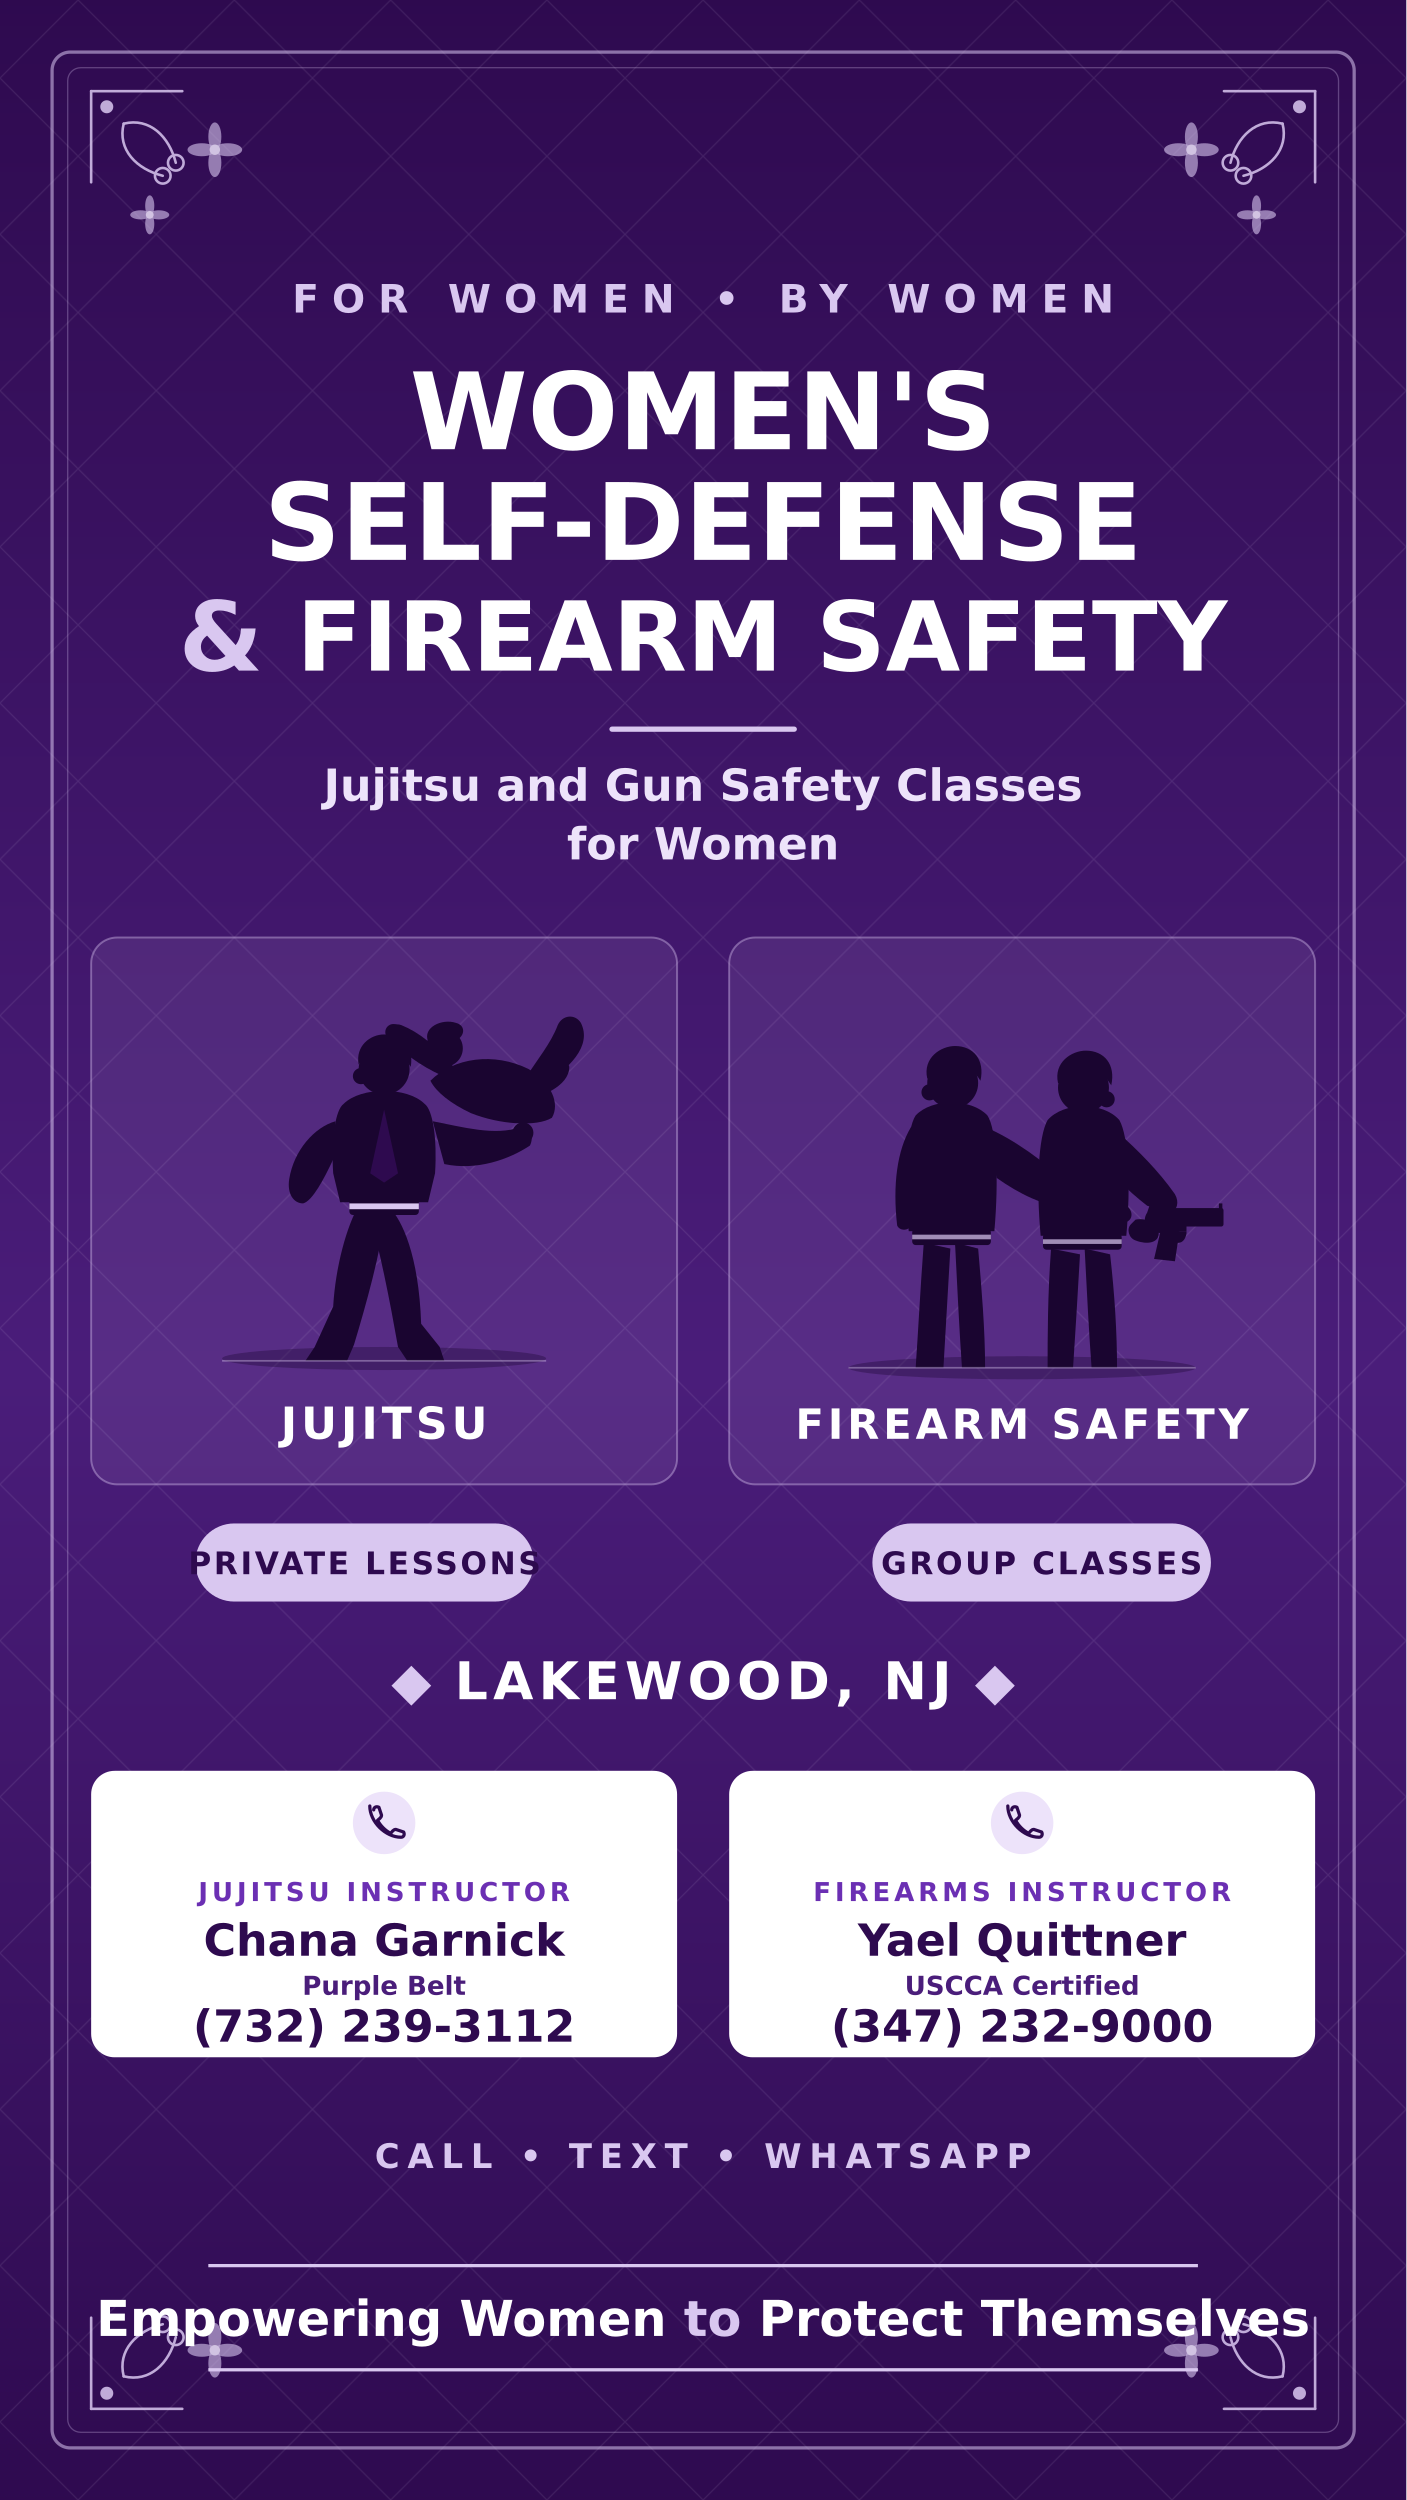
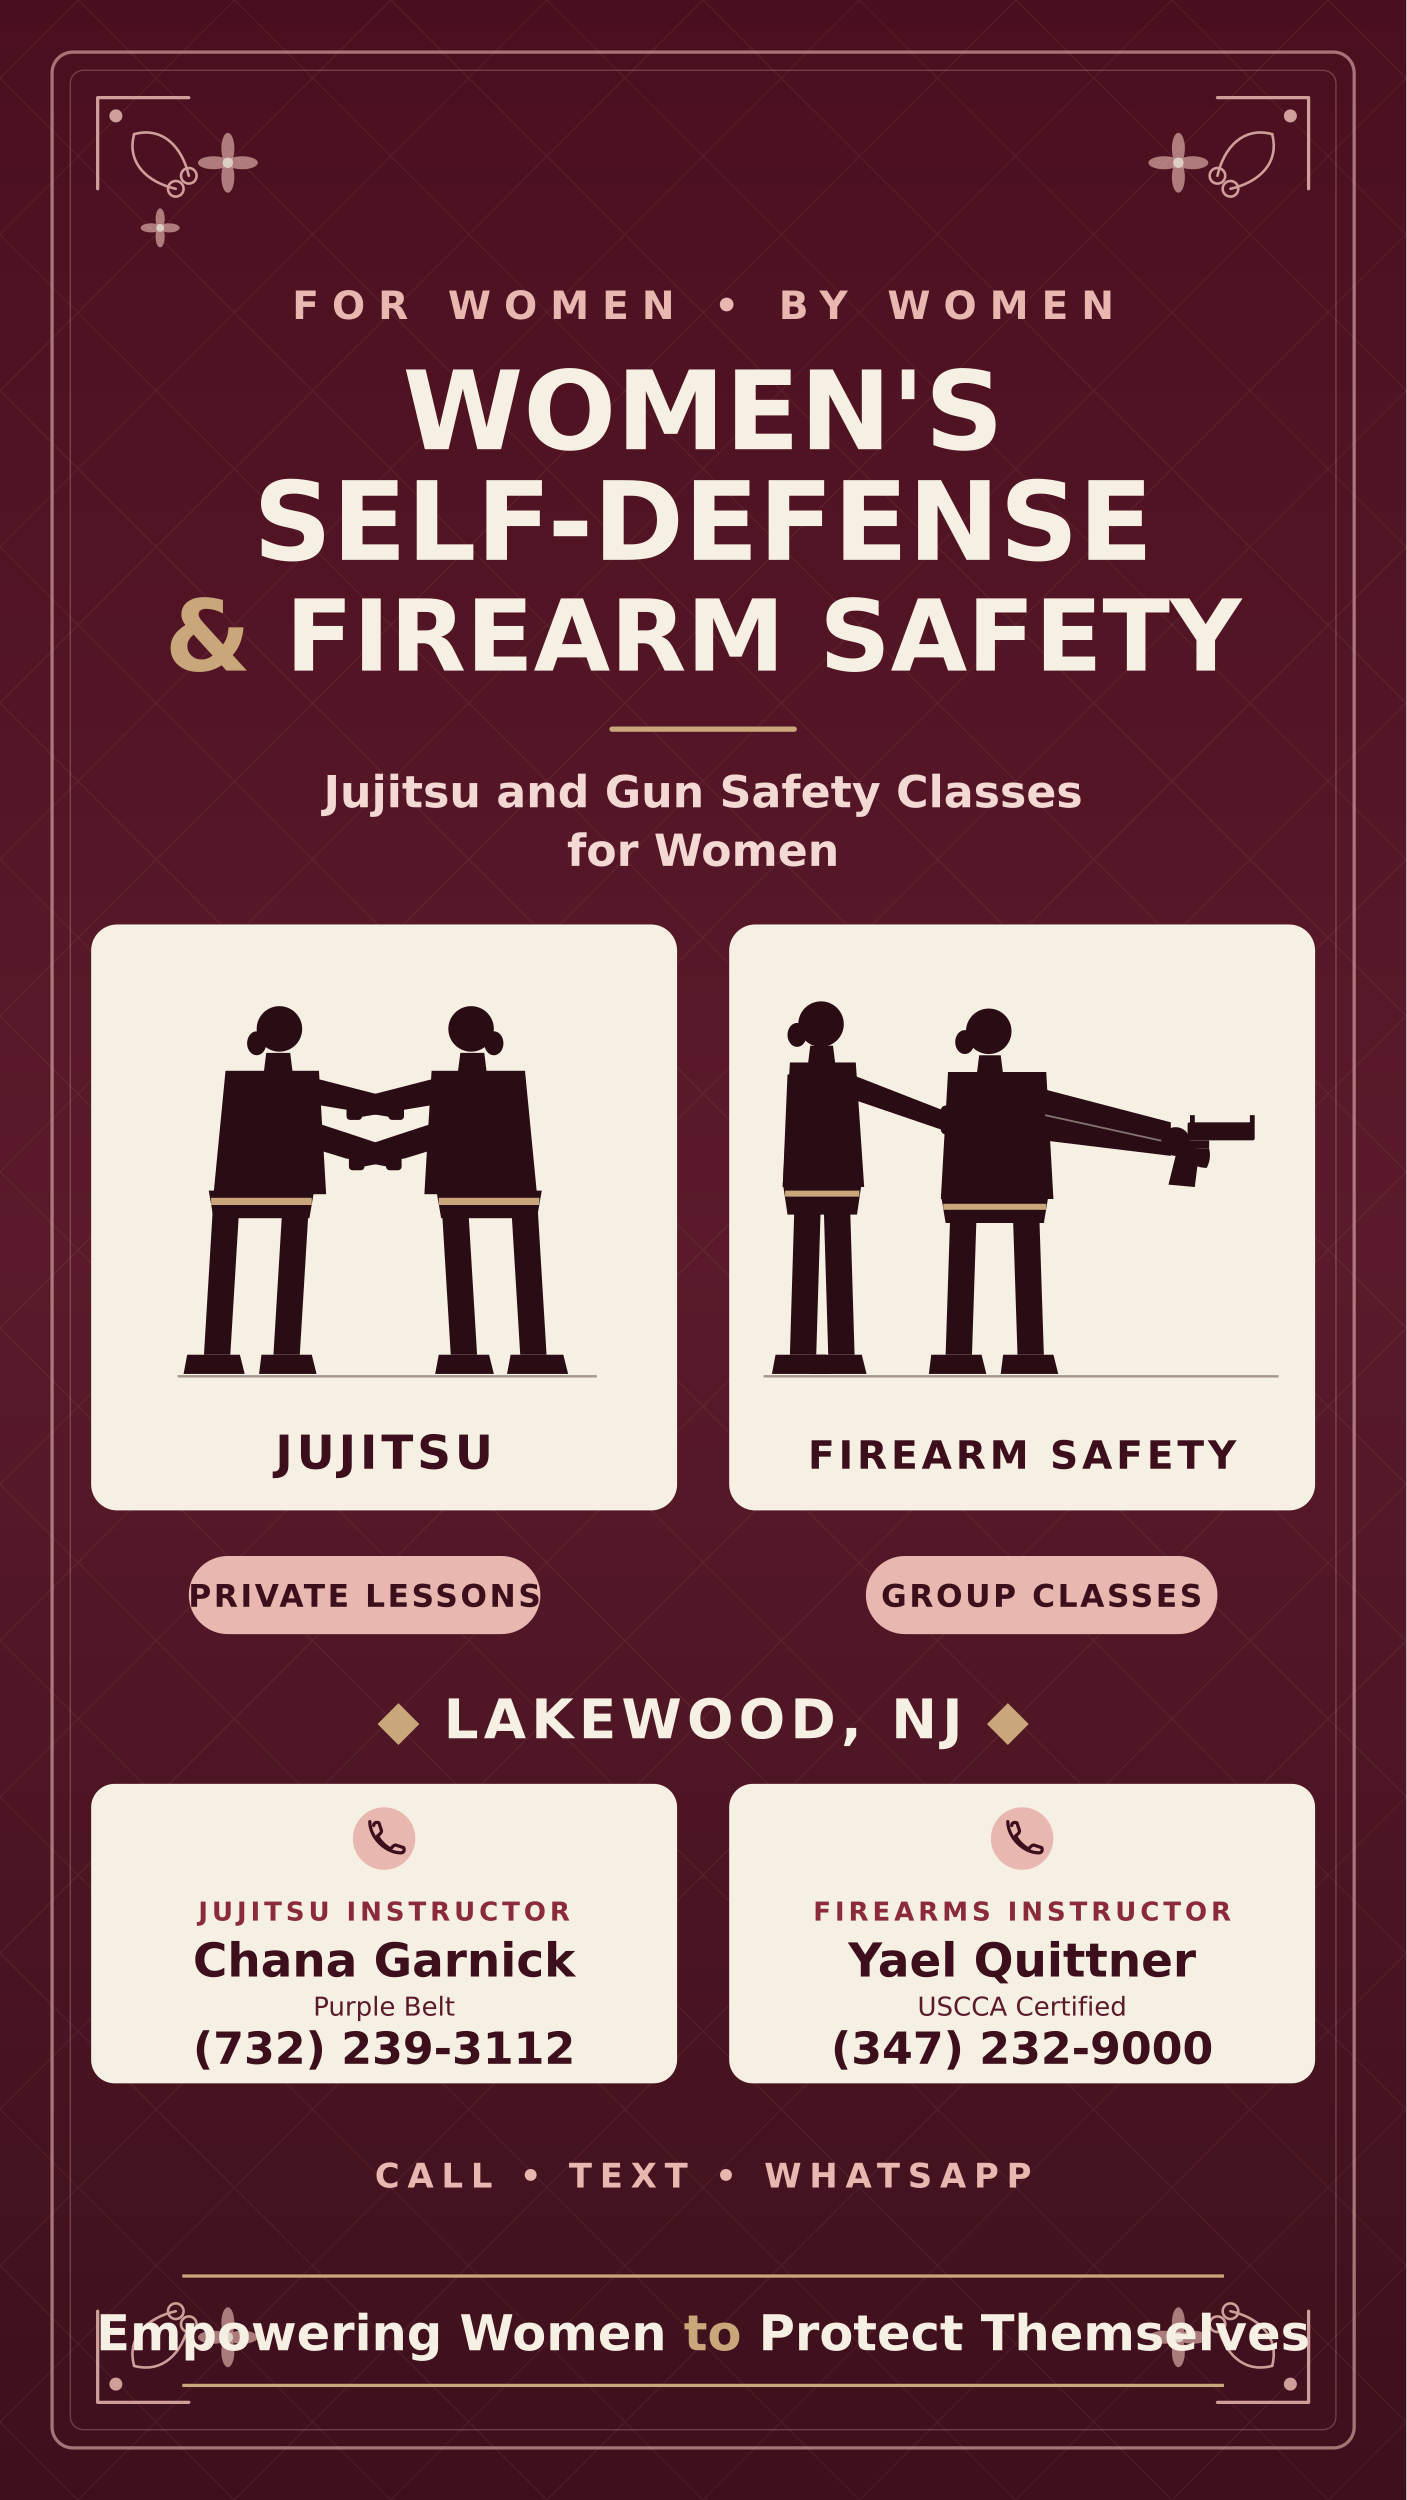
<svg xmlns="http://www.w3.org/2000/svg" width="1080" height="1920" viewBox="0 0 1080 1920">
  <defs>
    <linearGradient id="bg" x1="0" y1="0" x2="0" y2="1">
-       <stop offset="0%" stop-color="#2E0A4F" />
-       <stop offset="55%" stop-color="#4A1D7A" />
-       <stop offset="100%" stop-color="#2E0A4F" />
+       <stop offset="0%" stop-color="#4A0F1F" />
+       <stop offset="50%" stop-color="#5A1A2B" />
+       <stop offset="100%" stop-color="#3D0F1C" />
    </linearGradient>
    <pattern id="diamonds" x="0" y="0" width="120" height="120" patternUnits="userSpaceOnUse">
-       <path d="M60 0 L120 60 L60 120 L0 60 Z" fill="none" stroke="#EDE3FA" stroke-width="1" opacity="0.5" />
+       <path d="M60 0 L120 60 L60 120 L0 60 Z" fill="none" stroke="#E8B7B0" stroke-width="1" opacity="0.4" />
    </pattern>
    <style>
-       .head    { font-family: "DejaVu Sans"; font-weight: 900; }
-       .body    { font-family: "DejaVu Sans"; font-weight: 700; }
-       .light   { font-family: "DejaVu Sans"; font-weight: 400; }
+       .display { font-family: "DejaVu Sans"; font-weight: 900; }
+       .heading { font-family: "DejaVu Sans"; font-weight: 700; }
+       .body    { font-family: "DejaVu Sans"; font-weight: 400; }
    </style>
  </defs>
  <rect width="1080" height="1920" fill="url(#bg)" />
  <rect width="1080" height="1920" fill="url(#diamonds)" opacity="0.18" />
-   <rect x="40" y="40" width="1000" height="1840" rx="14" ry="14" fill="none" stroke="#D9C7F0" stroke-width="2.5" opacity="0.55" />
-   <rect x="52" y="52" width="976" height="1816" rx="10" ry="10" fill="none" stroke="#D9C7F0" stroke-width="1" opacity="0.30" />
+   <rect x="40" y="40" width="1000" height="1840" rx="16" ry="16" fill="none" stroke="#E8B7B0" stroke-width="2.5" opacity="0.6" />
+   <rect x="54" y="54" width="972" height="1812" rx="10" ry="10" fill="none" stroke="#E8B7B0" stroke-width="1" opacity="0.30" />
  <g opacity="0.85">
-     <g transform="translate(70,70)">
-       <path d="M0 0 L70 0" stroke="#D9C7F0" stroke-width="2" stroke-linecap="round" fill="none" />
-       <path d="M0 0 L0 70" stroke="#D9C7F0" stroke-width="2" stroke-linecap="round" fill="none" />
-       <circle cx="12" cy="12" r="5" fill="#D9C7F0" />
-       <path d="M25 25 C 45 20, 60 35, 65 55" stroke="#D9C7F0" stroke-width="2" fill="none" stroke-linecap="round" />
-       <path d="M25 25 C 20 45, 35 60, 55 65" stroke="#D9C7F0" stroke-width="2" fill="none" stroke-linecap="round" />
-       <circle cx="65" cy="55" r="6" fill="none" stroke="#D9C7F0" stroke-width="2" />
-       <circle cx="55" cy="65" r="6" fill="none" stroke="#D9C7F0" stroke-width="2" />
-       <g transform="translate(95,45)">
-         <ellipse cx="0" cy="-10" rx="5" ry="11" fill="#D9C7F0" opacity="0.7" />
-         <ellipse cx="10" cy="0" rx="11" ry="5" fill="#D9C7F0" opacity="0.7" />
-         <ellipse cx="0" cy="10" rx="5" ry="11" fill="#D9C7F0" opacity="0.7" />
-         <ellipse cx="-10" cy="0" rx="11" ry="5" fill="#D9C7F0" opacity="0.7" />
-         <circle cx="0" cy="0" r="4" fill="#EDE3FA" />
-       </g>
-       <g transform="translate(45,95)">
-         <ellipse cx="0" cy="-7" rx="3.5" ry="8" fill="#D9C7F0" opacity="0.7" />
-         <ellipse cx="7" cy="0" rx="8" ry="3.5" fill="#D9C7F0" opacity="0.7" />
-         <ellipse cx="0" cy="7" rx="3.5" ry="8" fill="#D9C7F0" opacity="0.7" />
-         <ellipse cx="-7" cy="0" rx="8" ry="3.5" fill="#D9C7F0" opacity="0.7" />
-         <circle cx="0" cy="0" r="3" fill="#EDE3FA" />
-       </g>
-     </g>
-     <g transform="translate(1010,70) scale(-1,1)">
-       <path d="M0 0 L70 0" stroke="#D9C7F0" stroke-width="2" stroke-linecap="round" fill="none" />
-       <path d="M0 0 L0 70" stroke="#D9C7F0" stroke-width="2" stroke-linecap="round" fill="none" />
-       <circle cx="12" cy="12" r="5" fill="#D9C7F0" />
-       <path d="M25 25 C 45 20, 60 35, 65 55" stroke="#D9C7F0" stroke-width="2" fill="none" stroke-linecap="round" />
-       <path d="M25 25 C 20 45, 35 60, 55 65" stroke="#D9C7F0" stroke-width="2" fill="none" stroke-linecap="round" />
-       <circle cx="65" cy="55" r="6" fill="none" stroke="#D9C7F0" stroke-width="2" />
-       <circle cx="55" cy="65" r="6" fill="none" stroke="#D9C7F0" stroke-width="2" />
-       <g transform="translate(95,45)">
-         <ellipse cx="0" cy="-10" rx="5" ry="11" fill="#D9C7F0" opacity="0.7" />
-         <ellipse cx="10" cy="0" rx="11" ry="5" fill="#D9C7F0" opacity="0.7" />
-         <ellipse cx="0" cy="10" rx="5" ry="11" fill="#D9C7F0" opacity="0.7" />
-         <ellipse cx="-10" cy="0" rx="11" ry="5" fill="#D9C7F0" opacity="0.7" />
-         <circle cx="0" cy="0" r="4" fill="#EDE3FA" />
-       </g>
-       <g transform="translate(45,95)">
-         <ellipse cx="0" cy="-7" rx="3.5" ry="8" fill="#D9C7F0" opacity="0.7" />
-         <ellipse cx="7" cy="0" rx="8" ry="3.5" fill="#D9C7F0" opacity="0.7" />
-         <ellipse cx="0" cy="7" rx="3.5" ry="8" fill="#D9C7F0" opacity="0.7" />
-         <ellipse cx="-7" cy="0" rx="8" ry="3.5" fill="#D9C7F0" opacity="0.7" />
-         <circle cx="0" cy="0" r="3" fill="#EDE3FA" />
-       </g>
-     </g>
-     <g transform="translate(70,1850) scale(1,-1)">
-       <path d="M0 0 L70 0" stroke="#D9C7F0" stroke-width="2" stroke-linecap="round" fill="none" />
-       <path d="M0 0 L0 70" stroke="#D9C7F0" stroke-width="2" stroke-linecap="round" fill="none" />
-       <circle cx="12" cy="12" r="5" fill="#D9C7F0" />
-       <path d="M25 25 C 45 20, 60 35, 65 55" stroke="#D9C7F0" stroke-width="2" fill="none" stroke-linecap="round" />
-       <path d="M25 25 C 20 45, 35 60, 55 65" stroke="#D9C7F0" stroke-width="2" fill="none" stroke-linecap="round" />
-       <circle cx="65" cy="55" r="6" fill="none" stroke="#D9C7F0" stroke-width="2" />
-       <circle cx="55" cy="65" r="6" fill="none" stroke="#D9C7F0" stroke-width="2" />
-       <g transform="translate(95,45)">
-         <ellipse cx="0" cy="-10" rx="5" ry="11" fill="#D9C7F0" opacity="0.7" />
-         <ellipse cx="10" cy="0" rx="11" ry="5" fill="#D9C7F0" opacity="0.7" />
-         <ellipse cx="0" cy="10" rx="5" ry="11" fill="#D9C7F0" opacity="0.7" />
-         <ellipse cx="-10" cy="0" rx="11" ry="5" fill="#D9C7F0" opacity="0.7" />
-         <circle cx="0" cy="0" r="4" fill="#EDE3FA" />
-       </g>
-     </g>
-     <g transform="translate(1010,1850) scale(-1,-1)">
-       <path d="M0 0 L70 0" stroke="#D9C7F0" stroke-width="2" stroke-linecap="round" fill="none" />
-       <path d="M0 0 L0 70" stroke="#D9C7F0" stroke-width="2" stroke-linecap="round" fill="none" />
-       <circle cx="12" cy="12" r="5" fill="#D9C7F0" />
-       <path d="M25 25 C 45 20, 60 35, 65 55" stroke="#D9C7F0" stroke-width="2" fill="none" stroke-linecap="round" />
-       <path d="M25 25 C 20 45, 35 60, 55 65" stroke="#D9C7F0" stroke-width="2" fill="none" stroke-linecap="round" />
-       <circle cx="65" cy="55" r="6" fill="none" stroke="#D9C7F0" stroke-width="2" />
-       <circle cx="55" cy="65" r="6" fill="none" stroke="#D9C7F0" stroke-width="2" />
-       <g transform="translate(95,45)">
-         <ellipse cx="0" cy="-10" rx="5" ry="11" fill="#D9C7F0" opacity="0.7" />
-         <ellipse cx="10" cy="0" rx="11" ry="5" fill="#D9C7F0" opacity="0.7" />
-         <ellipse cx="0" cy="10" rx="5" ry="11" fill="#D9C7F0" opacity="0.7" />
-         <ellipse cx="-10" cy="0" rx="11" ry="5" fill="#D9C7F0" opacity="0.7" />
-         <circle cx="0" cy="0" r="4" fill="#EDE3FA" />
-       </g>
-     </g>
-   </g>
-   <text x="540" y="240" text-anchor="middle" class="body" font-size="30" fill="#D9C7F0" letter-spacing="10">FOR  WOMEN   •   BY  WOMEN</text>
-   <text x="540" y="345" text-anchor="middle" class="head" font-size="82" fill="#FFFFFF">WOMEN'S</text>
-   <text x="540" y="430" text-anchor="middle" class="head" font-size="82" fill="#FFFFFF">SELF-DEFENSE</text>
-   <text x="540" y="515" text-anchor="middle" class="head" font-size="74" fill="#FFFFFF">
-     <tspan fill="#D9C7F0">&amp;</tspan> FIREARM SAFETY
+     <g transform="translate(75,75)">
+       <path d="M0 0 L70 0 M0 0 L0 70" stroke="#E8B7B0" stroke-width="2.5" stroke-linecap="round" fill="none" />
+       <circle cx="14" cy="14" r="5" fill="#E8B7B0" />
+       <path d="M28 28 C 50 22, 65 38, 70 60" stroke="#E8B7B0" stroke-width="2" fill="none" stroke-linecap="round" />
+       <path d="M28 28 C 22 50, 38 65, 60 70" stroke="#E8B7B0" stroke-width="2" fill="none" stroke-linecap="round" />
+       <circle cx="70" cy="60" r="6" fill="none" stroke="#E8B7B0" stroke-width="2" />
+       <circle cx="60" cy="70" r="6" fill="none" stroke="#E8B7B0" stroke-width="2" />
+       <g transform="translate(100,50)">
+         <ellipse cx="0" cy="-11" rx="5" ry="12" fill="#E8B7B0" opacity="0.75" />
+         <ellipse cx="11" cy="0" rx="12" ry="5" fill="#E8B7B0" opacity="0.75" />
+         <ellipse cx="0" cy="11" rx="5" ry="12" fill="#E8B7B0" opacity="0.75" />
+         <ellipse cx="-11" cy="0" rx="12" ry="5" fill="#E8B7B0" opacity="0.75" />
+         <circle cx="0" cy="0" r="4" fill="#F6EFE3" />
+       </g>
+       <g transform="translate(48,100)">
+         <ellipse cx="0" cy="-7" rx="3.5" ry="8" fill="#E8B7B0" opacity="0.75" />
+         <ellipse cx="7" cy="0" rx="8" ry="3.5" fill="#E8B7B0" opacity="0.75" />
+         <ellipse cx="0" cy="7" rx="3.5" ry="8" fill="#E8B7B0" opacity="0.75" />
+         <ellipse cx="-7" cy="0" rx="8" ry="3.5" fill="#E8B7B0" opacity="0.75" />
+         <circle cx="0" cy="0" r="3" fill="#F6EFE3" />
+       </g>
+     </g>
+     <g transform="translate(1005,75) scale(-1,1)">
+       <path d="M0 0 L70 0 M0 0 L0 70" stroke="#E8B7B0" stroke-width="2.5" stroke-linecap="round" fill="none" />
+       <circle cx="14" cy="14" r="5" fill="#E8B7B0" />
+       <path d="M28 28 C 50 22, 65 38, 70 60" stroke="#E8B7B0" stroke-width="2" fill="none" stroke-linecap="round" />
+       <path d="M28 28 C 22 50, 38 65, 60 70" stroke="#E8B7B0" stroke-width="2" fill="none" stroke-linecap="round" />
+       <circle cx="70" cy="60" r="6" fill="none" stroke="#E8B7B0" stroke-width="2" />
+       <circle cx="60" cy="70" r="6" fill="none" stroke="#E8B7B0" stroke-width="2" />
+       <g transform="translate(100,50)">
+         <ellipse cx="0" cy="-11" rx="5" ry="12" fill="#E8B7B0" opacity="0.75" />
+         <ellipse cx="11" cy="0" rx="12" ry="5" fill="#E8B7B0" opacity="0.75" />
+         <ellipse cx="0" cy="11" rx="5" ry="12" fill="#E8B7B0" opacity="0.75" />
+         <ellipse cx="-11" cy="0" rx="12" ry="5" fill="#E8B7B0" opacity="0.75" />
+         <circle cx="0" cy="0" r="4" fill="#F6EFE3" />
+       </g>
+     </g>
+     <g transform="translate(75,1845) scale(1,-1)">
+       <path d="M0 0 L70 0 M0 0 L0 70" stroke="#E8B7B0" stroke-width="2.5" stroke-linecap="round" fill="none" />
+       <circle cx="14" cy="14" r="5" fill="#E8B7B0" />
+       <path d="M28 28 C 50 22, 65 38, 70 60" stroke="#E8B7B0" stroke-width="2" fill="none" stroke-linecap="round" />
+       <path d="M28 28 C 22 50, 38 65, 60 70" stroke="#E8B7B0" stroke-width="2" fill="none" stroke-linecap="round" />
+       <circle cx="70" cy="60" r="6" fill="none" stroke="#E8B7B0" stroke-width="2" />
+       <circle cx="60" cy="70" r="6" fill="none" stroke="#E8B7B0" stroke-width="2" />
+       <g transform="translate(100,50)">
+         <ellipse cx="0" cy="-11" rx="5" ry="12" fill="#E8B7B0" opacity="0.75" />
+         <ellipse cx="11" cy="0" rx="12" ry="5" fill="#E8B7B0" opacity="0.75" />
+         <ellipse cx="0" cy="11" rx="5" ry="12" fill="#E8B7B0" opacity="0.75" />
+         <ellipse cx="-11" cy="0" rx="12" ry="5" fill="#E8B7B0" opacity="0.75" />
+         <circle cx="0" cy="0" r="4" fill="#F6EFE3" />
+       </g>
+     </g>
+     <g transform="translate(1005,1845) scale(-1,-1)">
+       <path d="M0 0 L70 0 M0 0 L0 70" stroke="#E8B7B0" stroke-width="2.5" stroke-linecap="round" fill="none" />
+       <circle cx="14" cy="14" r="5" fill="#E8B7B0" />
+       <path d="M28 28 C 50 22, 65 38, 70 60" stroke="#E8B7B0" stroke-width="2" fill="none" stroke-linecap="round" />
+       <path d="M28 28 C 22 50, 38 65, 60 70" stroke="#E8B7B0" stroke-width="2" fill="none" stroke-linecap="round" />
+       <circle cx="70" cy="60" r="6" fill="none" stroke="#E8B7B0" stroke-width="2" />
+       <circle cx="60" cy="70" r="6" fill="none" stroke="#E8B7B0" stroke-width="2" />
+       <g transform="translate(100,50)">
+         <ellipse cx="0" cy="-11" rx="5" ry="12" fill="#E8B7B0" opacity="0.75" />
+         <ellipse cx="11" cy="0" rx="12" ry="5" fill="#E8B7B0" opacity="0.75" />
+         <ellipse cx="0" cy="11" rx="5" ry="12" fill="#E8B7B0" opacity="0.75" />
+         <ellipse cx="-11" cy="0" rx="12" ry="5" fill="#E8B7B0" opacity="0.75" />
+         <circle cx="0" cy="0" r="4" fill="#F6EFE3" />
+       </g>
+     </g>
+   </g>
+   <text x="540" y="245" text-anchor="middle" class="heading" font-size="30" fill="#E8B7B0" letter-spacing="10">FOR  WOMEN   •   BY  WOMEN</text>
+   <text x="540" y="345" text-anchor="middle" class="display" font-size="84" fill="#F6EFE3">WOMEN'S</text>
+   <text x="540" y="430" text-anchor="middle" class="display" font-size="84" fill="#F6EFE3">SELF-DEFENSE</text>
+   <text x="540" y="515" text-anchor="middle" class="display" font-size="76" fill="#F6EFE3">
+     <tspan fill="#C9A77A">&amp;</tspan> FIREARM SAFETY
  </text>
-   <line x1="470" y1="560" x2="610" y2="560" stroke="#D9C7F0" stroke-width="4" stroke-linecap="round" />
-   <text x="540" y="615" text-anchor="middle" class="body" font-size="34" fill="#EDE3FA">Jujitsu and Gun Safety Classes</text>
-   <text x="540" y="660" text-anchor="middle" class="body" font-size="34" fill="#EDE3FA">for Women</text>
-   <g transform="translate(70,720)">
-     <rect width="450" height="420" rx="20" ry="20" fill="#D9C7F0" fill-opacity="0.10" stroke="#D9C7F0" stroke-opacity="0.4" stroke-width="1.5" />
-     <g transform="translate(25,30) scale(1.0)">
-       <svg x="0" y="0" width="400" height="320" viewBox="0 0 400 360">
-         <ellipse cx="200" cy="330" rx="140" ry="10" fill="#1A0530" opacity="0.35" />
-         <g fill="#1A0530">
-           <path d="M205 200 C 215 210, 230 240, 232 300 L 248 320 L 252 332 L 220 332 L 212 320 C 205 280, 195 230, 188 210 Z" />
-           <path d="M178 198 C 168 215, 158 250, 156 285 L 140 320 L 132 332 L 168 332 L 174 318 C 184 285, 198 235, 200 208 Z" />
-           <rect x="170" y="190" width="60" height="16" rx="3" />
-           <rect x="170" y="196" width="60" height="5" fill="#D9C7F0" />
-           <path d="M165 110 C 158 115, 154 140, 156 170 L 162 195 L 238 195 L 244 170 C 246 140, 242 115, 235 110 C 220 95, 180 95, 165 110 Z" />
-           <path d="M200 115 L 188 170 L 200 178 L 212 170 Z" fill="#2E0A4F" />
-           <path d="M158 125 C 140 130, 122 150, 118 175 C 116 188, 122 196, 130 196 C 138 194, 148 175, 156 158 Z" />
-           <path d="M242 125 C 268 130, 296 138, 318 130 C 326 128, 330 138, 326 146 C 308 158, 280 168, 252 162 Z" />
-           <circle cx="320" cy="135" r="9" />
-           <path d="M192 95 L 208 95 L 210 112 L 190 112 Z" />
-           <circle cx="200" cy="80" r="22" />
-           <path d="M178 76 C 175 60, 188 50, 200 50 C 215 50, 226 60, 223 78 C 218 70, 210 66, 200 66 C 188 66, 182 70, 178 76 Z" />
-           <circle cx="180" cy="86" r="7" />
-         </g>
-         <g fill="#1A0530">
-           <path d="M240 90 C 260 70, 295 65, 325 80 C 345 92, 352 110, 345 122 C 332 130, 300 128, 275 118 C 258 110, 245 100, 240 90 Z" />
-           <path d="M260 78 C 245 60, 230 48, 215 42 C 207 39, 200 46, 205 54 C 220 70, 240 82, 256 88 Z" />
-           <circle cx="252" cy="62" r="16" />
-           <path d="M238 56 C 233 44, 250 36, 262 40 C 270 42, 270 50, 264 54 C 258 50, 246 50, 240 56 Z" />
-           <path d="M335 95 C 360 80, 380 60, 370 40 C 365 32, 354 33, 350 42 C 344 58, 332 72, 322 88 Z" />
-           <path d="M312 110 C 335 105, 360 95, 360 78 C 358 70, 348 70, 342 78 C 330 90, 314 100, 300 108 Z" />
-           <circle cx="208" cy="48" r="7" />
-         </g>
-         <line x1="60" y1="332" x2="340" y2="332" stroke="#D9C7F0" stroke-width="1.5" opacity="0.4" />
-       </svg>
-     </g>
-     <text x="225" y="385" text-anchor="middle" class="head" font-size="34" fill="#FFFFFF" letter-spacing="3">JUJITSU</text>
-   </g>
-   <g transform="translate(560,720)">
-     <rect width="450" height="420" rx="20" ry="20" fill="#D9C7F0" fill-opacity="0.10" stroke="#D9C7F0" stroke-opacity="0.4" stroke-width="1.5" />
-     <g transform="translate(25,30)">
-       <svg x="0" y="0" width="400" height="320" viewBox="0 0 400 360">
-         <ellipse cx="200" cy="338" rx="150" ry="10" fill="#1A0530" opacity="0.35" />
-         <g fill="#1A0530">
-           <path d="M115 230 C 112 270, 110 310, 108 338 L 132 338 C 134 305, 136 270, 138 235 Z" />
-           <path d="M142 230 C 144 270, 146 310, 148 338 L 168 338 C 168 305, 165 270, 162 235 Z" />
-           <rect x="105" y="218" width="68" height="14" rx="3" />
-           <rect x="105" y="223" width="68" height="4" fill="#D9C7F0" opacity="0.7" />
-           <path d="M108 120 C 100 132, 98 175, 102 220 L 176 220 C 180 175, 178 132, 170 120 C 156 105, 122 105, 108 120 Z" />
-           <path d="M104 130 C 92 150, 88 180, 92 215 C 94 220, 102 220, 104 215 C 110 180, 114 150, 116 132 Z" />
-           <path d="M168 130 C 192 140, 220 160, 240 180 C 246 185, 246 196, 240 200 C 218 198, 198 188, 178 174 Z" />
-           <circle cx="244" cy="192" r="10" />
-           <path d="M132 108 L 148 108 L 150 122 L 130 122 Z" />
-           <circle cx="140" cy="92" r="22" />
-           <path d="M118 88 C 114 70, 130 60, 142 60 C 158 60, 168 72, 164 90 C 158 80, 150 76, 140 76 C 130 76, 124 80, 120 88 Z" />
-           <circle cx="120" cy="100" r="7" />
-         </g>
-         <g fill="#1A0530">
-           <path d="M225 235 C 222 275, 222 312, 222 338 L 244 338 C 246 308, 248 275, 250 240 Z" />
-           <path d="M254 235 C 256 275, 258 312, 260 338 L 282 338 C 282 308, 280 275, 276 240 Z" />
-           <rect x="218" y="222" width="68" height="14" rx="3" />
-           <rect x="218" y="227" width="68" height="4" fill="#D9C7F0" opacity="0.7" />
-           <path d="M222 124 C 214 138, 212 180, 216 224 L 290 224 C 294 180, 292 138, 284 124 C 270 108, 236 108, 222 124 Z" />
-           <path d="M282 134 C 300 150, 318 168, 332 188 C 336 195, 334 202, 328 204 L 308 198 C 290 184, 274 168, 264 152 Z" />
-           <path d="M222 138 C 240 156, 264 178, 290 198 C 296 202, 296 210, 290 212 L 268 208 C 248 196, 232 180, 218 162 Z" />
-           <path d="M310 198 C 322 196, 332 204, 332 212 C 332 220, 322 224, 312 220 C 306 218, 304 210, 308 204 Z" />
-           <path d="M298 210 C 308 208, 318 214, 318 222 C 318 230, 308 232, 298 228 C 292 226, 290 218, 294 214 Z" />
-           <rect x="326" y="200" width="48" height="16" rx="2" />
-           <rect x="370" y="196" width="3" height="6" />
-           <rect x="328" y="196" width="3" height="6" />
-           <rect x="322" y="214" width="20" height="6" />
-           <path d="M328 220 C 328 232, 340 234, 342 222 L 342 220 Z" />
-           <path d="M320 218 L 314 244 L 332 246 L 336 220 Z" />
-           <path d="M245 112 L 261 112 L 263 126 L 243 126 Z" />
-           <circle cx="253" cy="96" r="22" />
-           <path d="M231 92 C 227 74, 243 64, 255 64 C 271 64, 281 76, 277 94 C 271 84, 263 80, 253 80 C 243 80, 237 84, 233 92 Z" />
-           <circle cx="273" cy="106" r="7" />
-         </g>
-         <line x1="50" y1="338" x2="350" y2="338" stroke="#D9C7F0" stroke-width="1.5" opacity="0.4" />
-       </svg>
-     </g>
-     <text x="225" y="385" text-anchor="middle" class="head" font-size="32" fill="#FFFFFF" letter-spacing="3">FIREARM SAFETY</text>
-   </g>
-   <g transform="translate(540,1200)">
+   <line x1="470" y1="560" x2="610" y2="560" stroke="#C9A77A" stroke-width="4" stroke-linecap="round" />
+   <text x="540" y="620" text-anchor="middle" class="heading" font-size="34" fill="#F3D8D4">Jujitsu and Gun Safety Classes</text>
+   <text x="540" y="665" text-anchor="middle" class="heading" font-size="34" fill="#F3D8D4">for Women</text>
+   <g transform="translate(70,710)">
+     <rect width="450" height="450" rx="20" ry="20" fill="#F6EFE3" />
+     <g transform="translate(48,25) scale(0.92)" fill="#2A0D14">
+       <path d="M 28 332 L 72 332 L 76 348 L 25 348 Z" />
+       <path d="M 42 332 L 64 332 L 72 200 L 50 200 Z" />
+       <path d="M 90 332 L 132 332 L 136 348 L 88 348 Z" />
+       <path d="M 100 332 L 122 332 L 130 200 L 108 200 Z" />
+       <path d="M 46 195 L 134 195 L 130 218 L 50 218 Z" />
+       <rect x="48" y="201" width="84" height="6" fill="#C9A77A" />
+       <path d="M 60 95 L 138 95 L 144 198 L 50 198 Z" />
+       <path d="M 94 80 L 114 80 L 116 96 L 92 96 Z" />
+       <circle cx="105" cy="60" r="19" />
+       <ellipse cx="86" cy="72" rx="8" ry="10" />
+       <path d="M 130 100 L 200 118 L 200 134 L 128 122 Z" />
+       <path d="M 110 130 L 165 148 L 195 158 L 195 175 L 160 168 L 108 152 Z" />
+       <rect x="196" y="114" width="13" height="22" rx="3" />
+       <rect x="194" y="156" width="13" height="22" rx="3" />
+       <path d="M 298 332 L 342 332 L 346 348 L 295 348 Z" />
+       <path d="M 238 332 L 280 332 L 284 348 L 235 348 Z" />
+       <path d="M 306 332 L 328 332 L 320 200 L 298 200 Z" />
+       <path d="M 248 332 L 270 332 L 262 200 L 240 200 Z" />
+       <path d="M 236 195 L 324 195 L 320 218 L 240 218 Z" />
+       <rect x="238" y="201" width="84" height="6" fill="#C9A77A" />
+       <path d="M 232 95 L 310 95 L 320 198 L 226 198 Z" />
+       <path d="M 256 80 L 276 80 L 278 96 L 254 96 Z" />
+       <circle cx="265" cy="60" r="19" />
+       <ellipse cx="284" cy="72" rx="8" ry="10" />
+       <path d="M 240 100 L 170 118 L 170 134 L 242 122 Z" />
+       <path d="M 260 130 L 205 148 L 175 158 L 175 175 L 210 168 L 262 152 Z" />
+       <rect x="161" y="114" width="13" height="22" rx="3" />
+       <rect x="163" y="156" width="13" height="22" rx="3" />
+       <line x1="20" y1="350" x2="370" y2="350" stroke="#2A0D14" stroke-width="2" opacity="0.4" />
+     </g>
+     <text x="225" y="418" text-anchor="middle" class="display" font-size="36" fill="#3D0F1C" letter-spacing="3">JUJITSU</text>
+   </g>
+   <g transform="translate(560,710)">
+     <rect width="450" height="450" rx="20" ry="20" fill="#F6EFE3" />
+     <g transform="translate(8,25) scale(0.92)" fill="#2A0D14">
+       <path d="M 30 332 L 72 332 L 76 348 L 27 348 Z" />
+       <path d="M 62 332 L 102 332 L 106 348 L 59 348 Z" />
+       <path d="M 42 332 L 64 332 L 68 200 L 46 200 Z" />
+       <path d="M 74 332 L 96 332 L 92 200 L 70 200 Z" />
+       <path d="M 36 188 L 102 188 L 98 215 L 40 215 Z" />
+       <rect x="38" y="195" width="62" height="5" fill="#C9A77A" />
+       <path d="M 42 88 L 97 88 L 104 192 L 36 192 Z" />
+       <path d="M 40 98 L 52 98 L 48 192 L 36 192 Z" />
+       <path d="M 88 96 L 170 128 L 174 146 L 92 118 Z" />
+       <rect x="168" y="124" width="20" height="24" rx="4" />
+       <path d="M 59 74 L 78 74 L 80 90 L 57 90 Z" />
+       <circle cx="68" cy="56" r="19" />
+       <ellipse cx="48" cy="65" rx="8" ry="10" />
+       <path d="M 160 332 L 202 332 L 206 348 L 158 348 Z" />
+       <path d="M 220 332 L 262 332 L 266 348 L 218 348 Z" />
+       <path d="M 172 332 L 194 332 L 198 210 L 176 210 Z" />
+       <path d="M 232 332 L 254 332 L 250 210 L 228 210 Z" />
+       <path d="M 168 198 L 258 198 L 254 222 L 172 222 Z" />
+       <rect x="170" y="206" width="86" height="5" fill="#C9A77A" />
+       <path d="M 174 96 L 256 96 L 262 202 L 168 202 Z" />
+       <path d="M 245 108 L 360 138 L 360 166 L 245 152 Z" />
+       <line x1="255" y1="132" x2="355" y2="154" stroke="#F6EFE3" stroke-width="1.5" opacity="0.45" />
+       <circle cx="364" cy="154" r="12" />
+       <rect x="374" y="138" width="56" height="15" rx="1.5" />
+       <rect x="426" y="132" width="4" height="7" />
+       <rect x="376" y="132" width="4" height="7" />
+       <rect x="370" y="153" width="22" height="7" />
+       <path d="M 374 160 Q 374 176, 390 176 Q 394 168, 392 160 Z" />
+       <path d="M 366 158 L 358 190 L 380 192 L 384 160 Z" />
+       <path d="M 200 82 L 218 82 L 220 98 L 198 98 Z" />
+       <circle cx="208" cy="62" r="19" />
+       <ellipse cx="188" cy="71" rx="8" ry="10" />
+       <line x1="20" y1="350" x2="450" y2="350" stroke="#2A0D14" stroke-width="2" opacity="0.4" />
+     </g>
+     <text x="225" y="418" text-anchor="middle" class="display" font-size="30" fill="#3D0F1C" letter-spacing="3">FIREARM SAFETY</text>
+   </g>
+   <g transform="translate(540,1225)">
    <g transform="translate(-260,0)">
-       <rect x="-130" y="-30" width="260" height="60" rx="30" ry="30" fill="#D9C7F0" />
-       <text x="0" y="9" text-anchor="middle" class="head" font-size="24" fill="#2E0A4F" letter-spacing="2">PRIVATE LESSONS</text>
+       <rect x="-135" y="-30" width="270" height="60" rx="30" ry="30" fill="#E8B7B0" />
+       <text x="0" y="9" text-anchor="middle" class="heading" font-size="24" fill="#3D0F1C" letter-spacing="2">PRIVATE LESSONS</text>
    </g>
    <g transform="translate(260,0)">
-       <rect x="-130" y="-30" width="260" height="60" rx="30" ry="30" fill="#D9C7F0" />
-       <text x="0" y="9" text-anchor="middle" class="head" font-size="24" fill="#2E0A4F" letter-spacing="2">GROUP CLASSES</text>
-     </g>
-   </g>
-   <text x="540" y="1305" text-anchor="middle" class="head" font-size="40" fill="#FFFFFF" letter-spacing="4">
-     <tspan fill="#D9C7F0">◆</tspan>  LAKEWOOD, NJ  <tspan fill="#D9C7F0">◆</tspan>
+       <rect x="-135" y="-30" width="270" height="60" rx="30" ry="30" fill="#E8B7B0" />
+       <text x="0" y="9" text-anchor="middle" class="heading" font-size="24" fill="#3D0F1C" letter-spacing="2">GROUP CLASSES</text>
+     </g>
+   </g>
+   <text x="540" y="1335" text-anchor="middle" class="display" font-size="42" fill="#F6EFE3" letter-spacing="4">
+     <tspan fill="#C9A77A">◆</tspan>  LAKEWOOD, NJ  <tspan fill="#C9A77A">◆</tspan>
  </text>
-   <g transform="translate(70,1360)">
-     <rect width="450" height="220" rx="18" ry="18" fill="#FFFFFF" />
-     <g transform="translate(225,40)">
-       <circle cx="0" cy="0" r="24" fill="#EDE3FA" />
-       <path d="M-8 -10 C -8 -12, -6 -13, -4 -12 L -2 -6 C -2 -4, -4 -3, -5 -2 C -3 2, 1 6, 5 8 C 6 7, 7 5, 9 5 L 15 7 C 16 9, 15 11, 13 11 C 1 11, -11 -1, -11 -13" fill="none" stroke="#2E0A4F" stroke-width="2.5" stroke-linecap="round" stroke-linejoin="round" />
-     </g>
-     <text x="225" y="100" text-anchor="middle" class="head" font-size="20" fill="#6B2FB3" letter-spacing="3">JUJITSU INSTRUCTOR</text>
-     <text x="225" y="142" text-anchor="middle" class="head" font-size="34" fill="#2E0A4F">Chana Garnick</text>
-     <text x="225" y="172" text-anchor="middle" class="body" font-size="20" fill="#4A1D7A">Purple Belt</text>
-     <text x="225" y="208" text-anchor="middle" class="head" font-size="34" fill="#2E0A4F">(732) 239-3112</text>
-   </g>
-   <g transform="translate(560,1360)">
-     <rect width="450" height="220" rx="18" ry="18" fill="#FFFFFF" />
-     <g transform="translate(225,40)">
-       <circle cx="0" cy="0" r="24" fill="#EDE3FA" />
-       <path d="M-8 -10 C -8 -12, -6 -13, -4 -12 L -2 -6 C -2 -4, -4 -3, -5 -2 C -3 2, 1 6, 5 8 C 6 7, 7 5, 9 5 L 15 7 C 16 9, 15 11, 13 11 C 1 11, -11 -1, -11 -13" fill="none" stroke="#2E0A4F" stroke-width="2.5" stroke-linecap="round" stroke-linejoin="round" />
-     </g>
-     <text x="225" y="100" text-anchor="middle" class="head" font-size="20" fill="#6B2FB3" letter-spacing="3">FIREARMS INSTRUCTOR</text>
-     <text x="225" y="142" text-anchor="middle" class="head" font-size="34" fill="#2E0A4F">Yael Quittner</text>
-     <text x="225" y="172" text-anchor="middle" class="body" font-size="20" fill="#4A1D7A">USCCA Certified</text>
-     <text x="225" y="208" text-anchor="middle" class="head" font-size="34" fill="#2E0A4F">(347) 232-9000</text>
-   </g>
-   <text x="540" y="1665" text-anchor="middle" class="body" font-size="26" fill="#D9C7F0" letter-spacing="6">CALL  •  TEXT  •  WHATSAPP</text>
-   <g transform="translate(540,1780)">
-     <line x1="-380" y1="-40" x2="380" y2="-40" stroke="#D9C7F0" stroke-width="2.5" />
-     <line x1="-380" y1="40" x2="380" y2="40" stroke="#D9C7F0" stroke-width="2.5" />
-     <text x="0" y="14" text-anchor="middle" class="head" font-size="38" fill="#FFFFFF">
-       Empowering Women <tspan fill="#D9C7F0">to</tspan> Protect Themselves
+   <g transform="translate(70,1370)">
+     <rect width="450" height="230" rx="18" ry="18" fill="#F6EFE3" />
+     <g transform="translate(225,42)">
+       <circle cx="0" cy="0" r="24" fill="#E8B7B0" />
+       <path d="M-8 -10 C -8 -12, -6 -13, -4 -12 L -2 -6 C -2 -4, -4 -3, -5 -2 C -3 2, 1 6, 5 8 C 6 7, 7 5, 9 5 L 15 7 C 16 9, 15 11, 13 11 C 1 11, -11 -1, -11 -13" fill="none" stroke="#3D0F1C" stroke-width="2.5" stroke-linecap="round" stroke-linejoin="round" />
+     </g>
+     <text x="225" y="105" text-anchor="middle" class="heading" font-size="20" fill="#8A2A3B" letter-spacing="3">JUJITSU INSTRUCTOR</text>
+     <text x="225" y="148" text-anchor="middle" class="display" font-size="36" fill="#3D0F1C">Chana Garnick</text>
+     <text x="225" y="178" text-anchor="middle" class="body" font-size="20" fill="#5A1A2B">Purple Belt</text>
+     <text x="225" y="215" text-anchor="middle" class="display" font-size="34" fill="#3D0F1C">(732) 239-3112</text>
+   </g>
+   <g transform="translate(560,1370)">
+     <rect width="450" height="230" rx="18" ry="18" fill="#F6EFE3" />
+     <g transform="translate(225,42)">
+       <circle cx="0" cy="0" r="24" fill="#E8B7B0" />
+       <path d="M-8 -10 C -8 -12, -6 -13, -4 -12 L -2 -6 C -2 -4, -4 -3, -5 -2 C -3 2, 1 6, 5 8 C 6 7, 7 5, 9 5 L 15 7 C 16 9, 15 11, 13 11 C 1 11, -11 -1, -11 -13" fill="none" stroke="#3D0F1C" stroke-width="2.5" stroke-linecap="round" stroke-linejoin="round" />
+     </g>
+     <text x="225" y="105" text-anchor="middle" class="heading" font-size="20" fill="#8A2A3B" letter-spacing="3">FIREARMS INSTRUCTOR</text>
+     <text x="225" y="148" text-anchor="middle" class="display" font-size="36" fill="#3D0F1C">Yael Quittner</text>
+     <text x="225" y="178" text-anchor="middle" class="body" font-size="20" fill="#5A1A2B">USCCA Certified</text>
+     <text x="225" y="215" text-anchor="middle" class="display" font-size="34" fill="#3D0F1C">(347) 232-9000</text>
+   </g>
+   <text x="540" y="1680" text-anchor="middle" class="heading" font-size="26" fill="#E8B7B0" letter-spacing="6">CALL  •  TEXT  •  WHATSAPP</text>
+   <g transform="translate(540,1790)">
+     <line x1="-400" y1="-42" x2="400" y2="-42" stroke="#C9A77A" stroke-width="2.5" />
+     <line x1="-400" y1="42" x2="400" y2="42" stroke="#C9A77A" stroke-width="2.5" />
+     <text x="0" y="15" text-anchor="middle" class="display" font-size="38" fill="#F6EFE3">
+       Empowering Women <tspan fill="#C9A77A">to</tspan> Protect Themselves
    </text>
  </g>
</svg>
